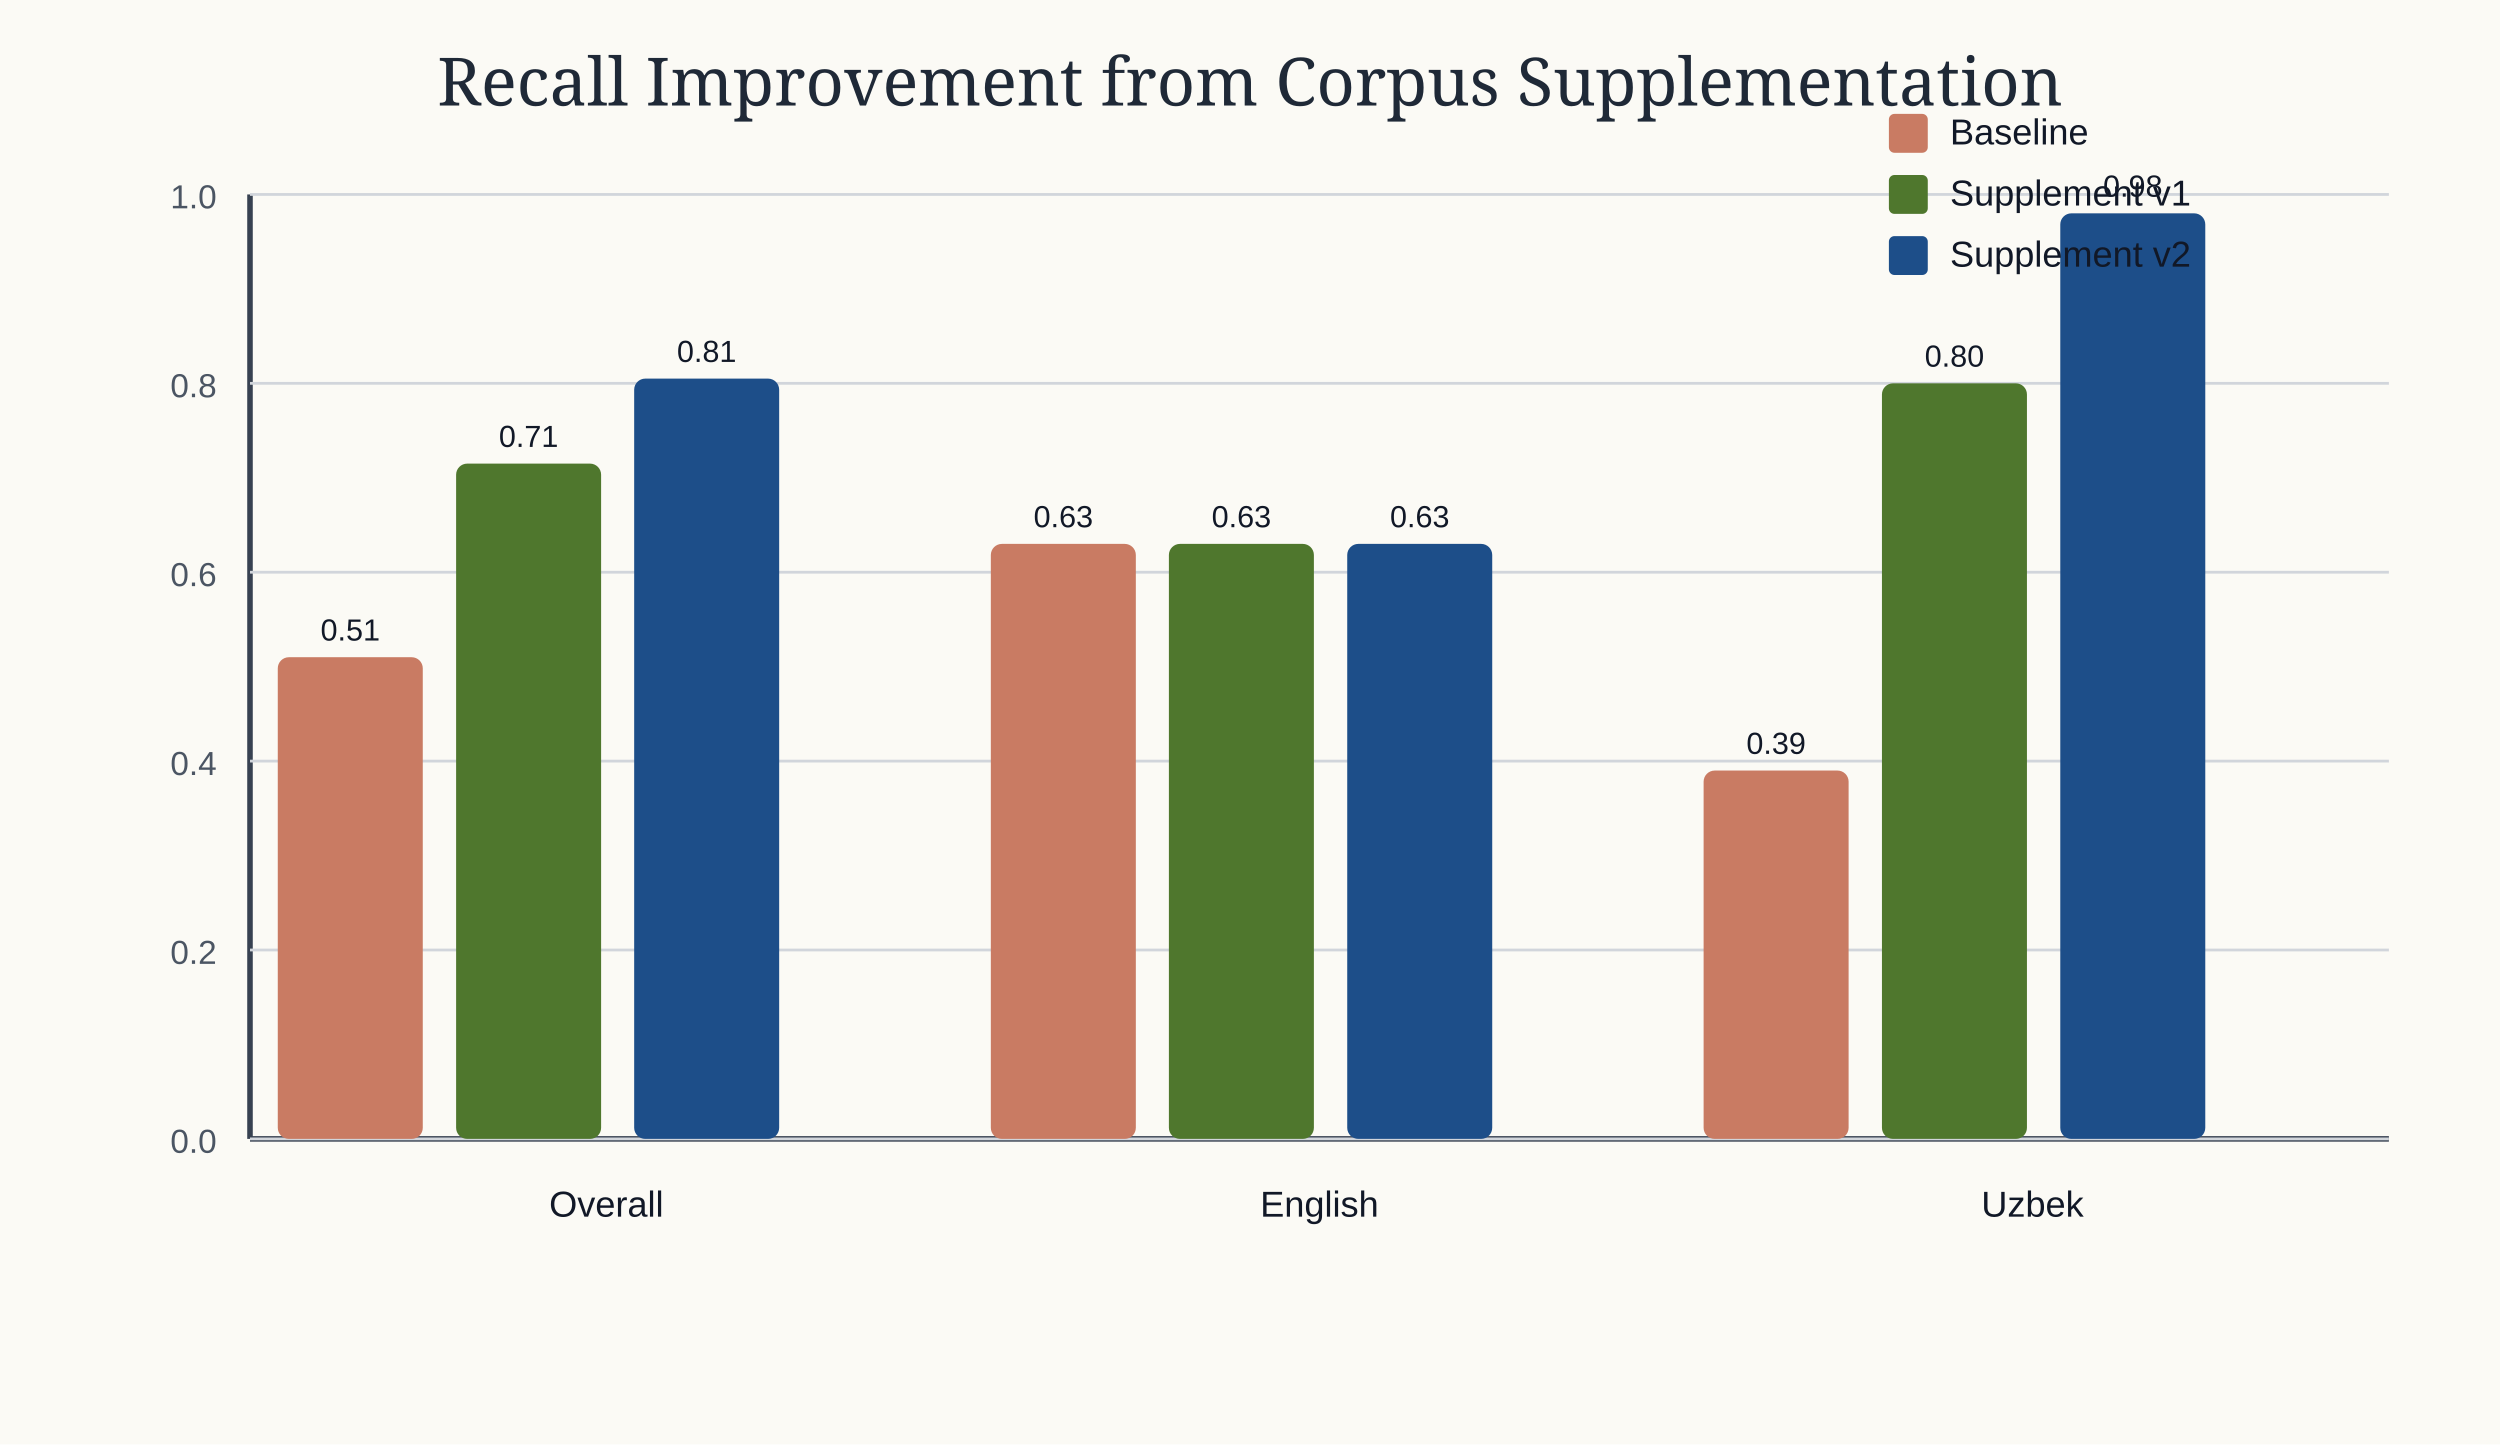
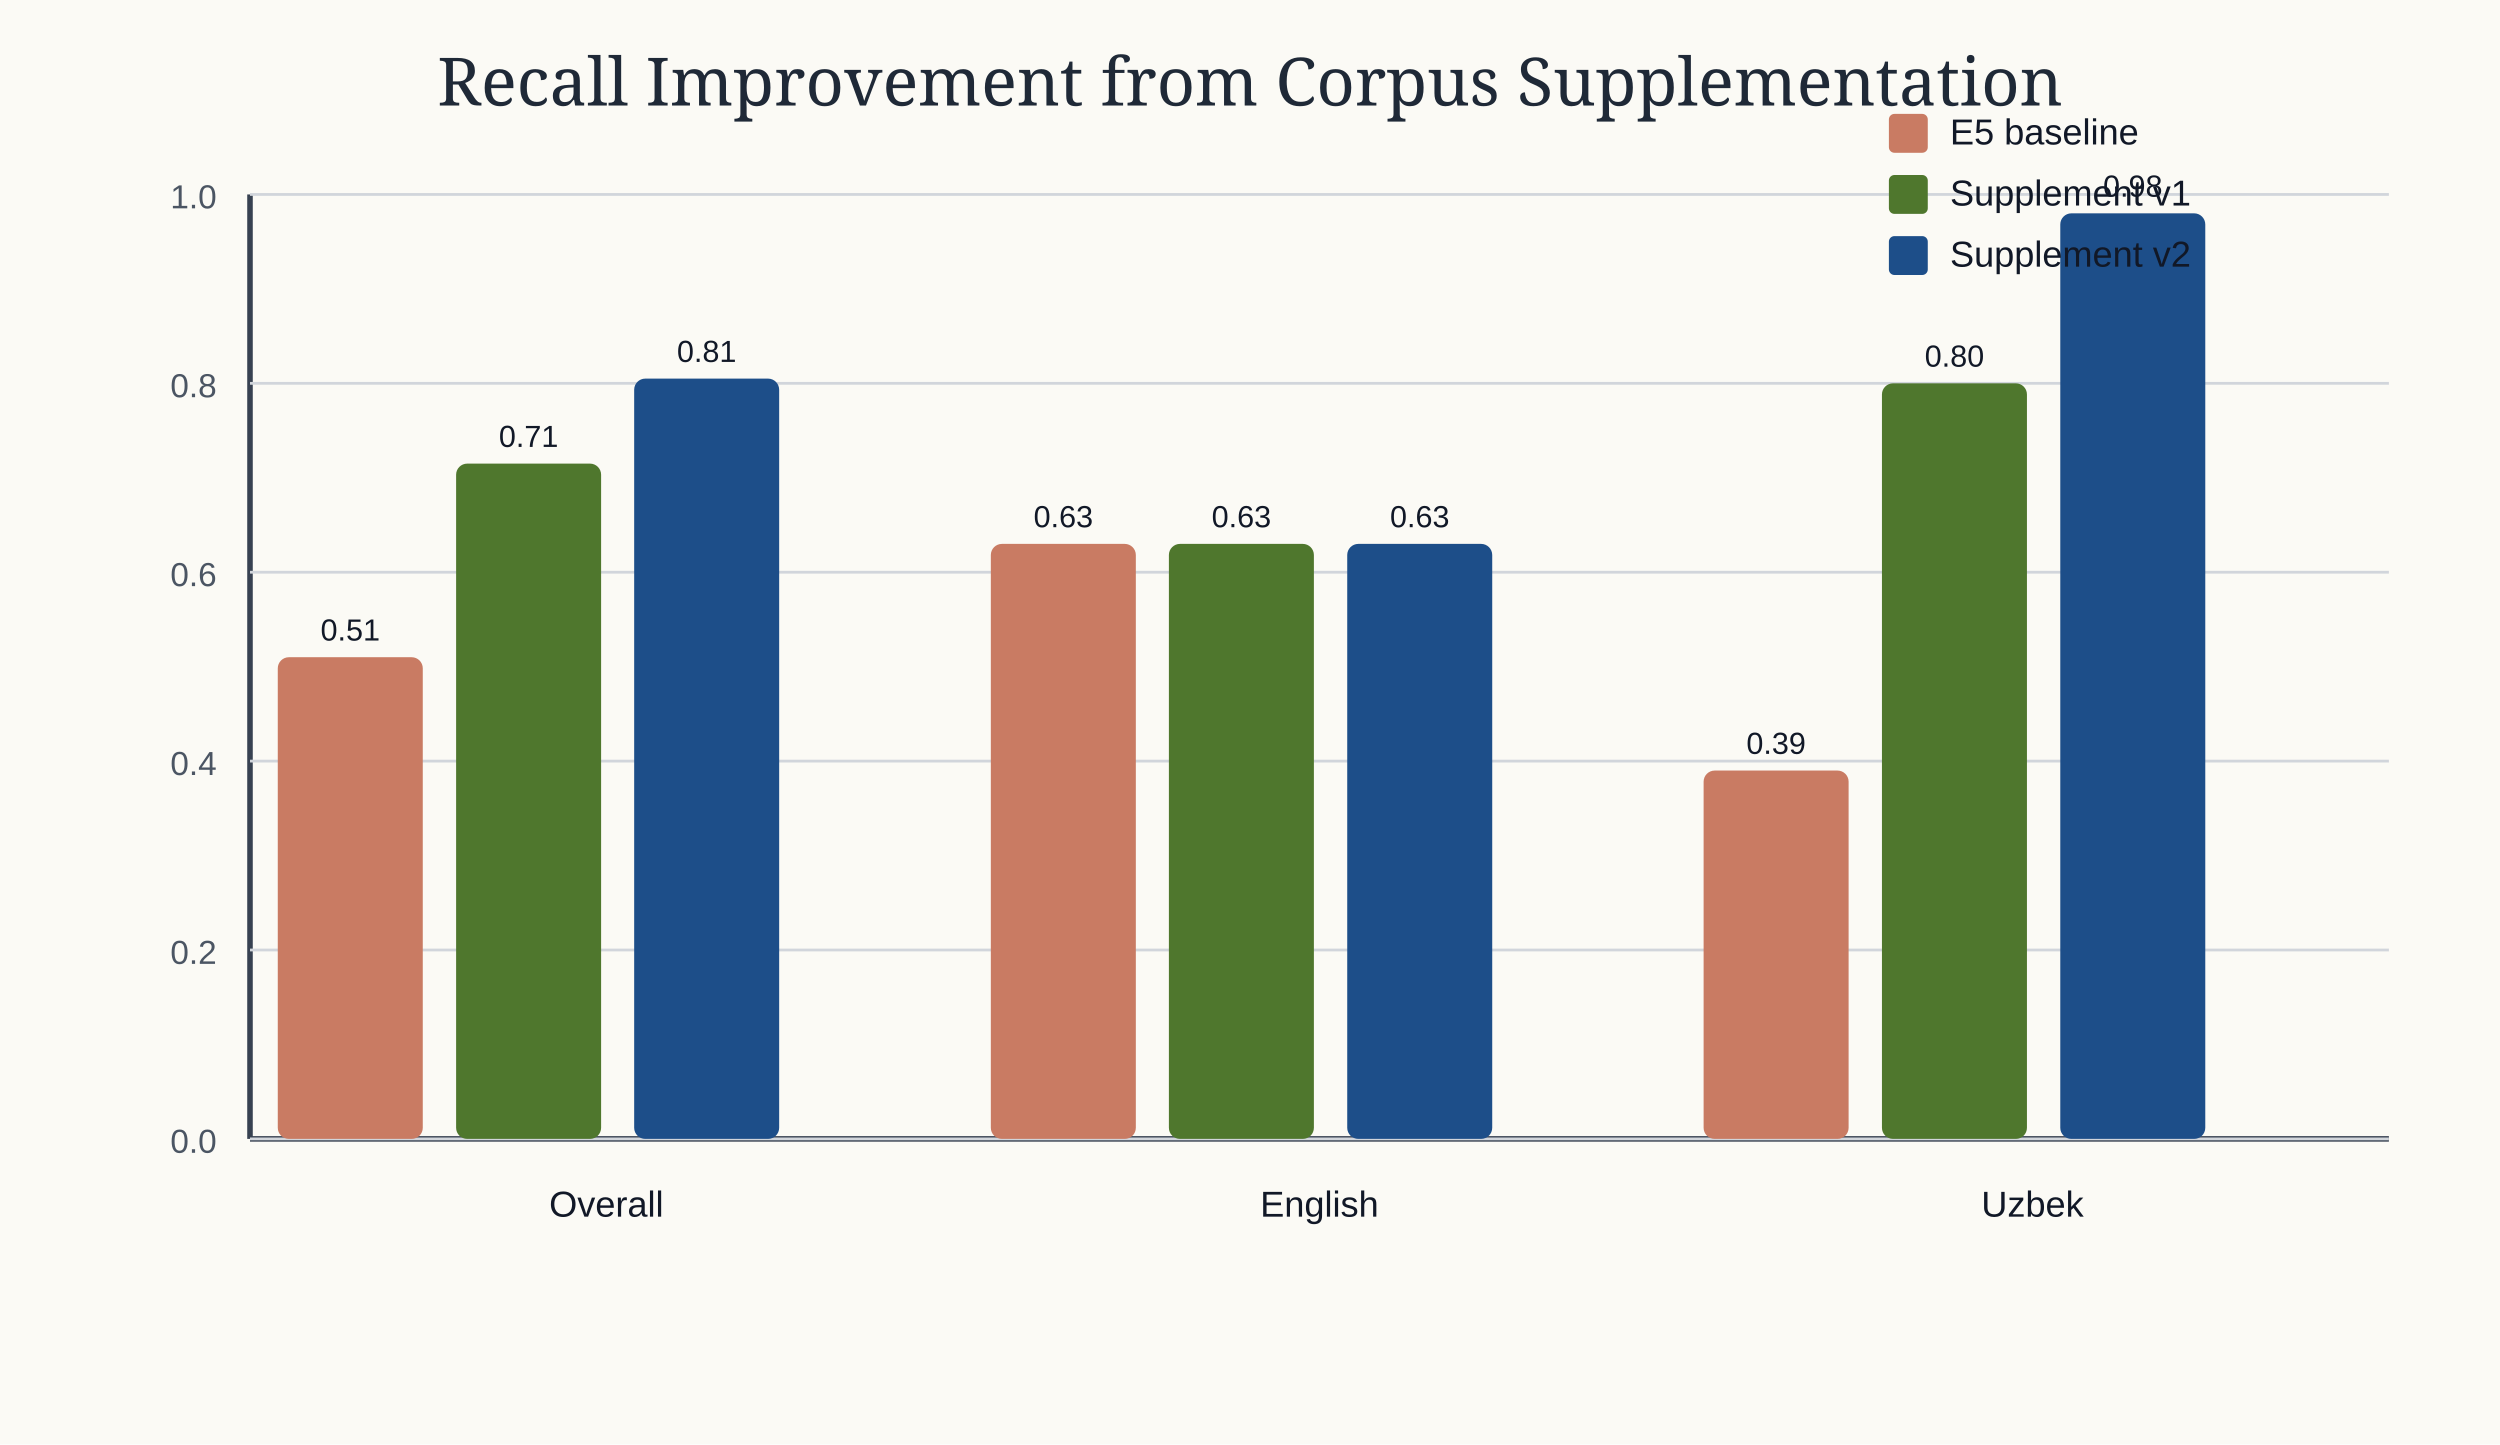
<svg xmlns="http://www.w3.org/2000/svg" width="900" height="520" viewBox="0 0 900 520">
  <rect width="100%" height="100%" fill="#fbfaf5" />
  <text x="450.0" y="38" text-anchor="middle" font-family="Georgia, serif" font-size="24" fill="#1f2937">Recall Improvement from Corpus Supplementation</text>
  <line x1="90" y1="410" x2="860" y2="410" stroke="#374151" stroke-width="2" />
  <line x1="90" y1="70" x2="90" y2="410" stroke="#374151" stroke-width="2" />
  <line x1="90" y1="410.0" x2="860" y2="410.0" stroke="#d1d5db" stroke-width="1" />
  <text x="78" y="415.0" text-anchor="end" font-family="Arial, sans-serif" font-size="12" fill="#4b5563">0.0</text>
  <line x1="90" y1="342.0" x2="860" y2="342.0" stroke="#d1d5db" stroke-width="1" />
  <text x="78" y="347.0" text-anchor="end" font-family="Arial, sans-serif" font-size="12" fill="#4b5563">0.2</text>
  <line x1="90" y1="274.0" x2="860" y2="274.0" stroke="#d1d5db" stroke-width="1" />
  <text x="78" y="279.0" text-anchor="end" font-family="Arial, sans-serif" font-size="12" fill="#4b5563">0.4</text>
  <line x1="90" y1="206.0" x2="860" y2="206.0" stroke="#d1d5db" stroke-width="1" />
  <text x="78" y="211.0" text-anchor="end" font-family="Arial, sans-serif" font-size="12" fill="#4b5563">0.6</text>
  <line x1="90" y1="138.0" x2="860" y2="138.0" stroke="#d1d5db" stroke-width="1" />
  <text x="78" y="143.0" text-anchor="end" font-family="Arial, sans-serif" font-size="12" fill="#4b5563">0.8</text>
  <line x1="90" y1="70.0" x2="860" y2="70.0" stroke="#d1d5db" stroke-width="1" />
  <text x="78" y="75.0" text-anchor="end" font-family="Arial, sans-serif" font-size="12" fill="#4b5563">1.0</text>
  <text x="218.3" y="438" text-anchor="middle" font-family="Arial, sans-serif" font-size="13" fill="#111827">Overall</text>
  <rect x="100.0" y="236.6" width="52.2" height="173.4" fill="#c97b63" rx="4" />
  <text x="126.1" y="230.6" text-anchor="middle" font-family="Arial, sans-serif" font-size="11" fill="#111827">0.51</text>
  <rect x="164.2" y="166.9" width="52.2" height="243.1" fill="#4f772d" rx="4" />
  <text x="190.3" y="160.9" text-anchor="middle" font-family="Arial, sans-serif" font-size="11" fill="#111827">0.71</text>
  <rect x="228.3" y="136.3" width="52.2" height="273.7" fill="#1d4e89" rx="4" />
  <text x="254.4" y="130.3" text-anchor="middle" font-family="Arial, sans-serif" font-size="11" fill="#111827">0.81</text>
  <text x="475.0" y="438" text-anchor="middle" font-family="Arial, sans-serif" font-size="13" fill="#111827">English</text>
  <rect x="356.7" y="195.8" width="52.2" height="214.2" fill="#c97b63" rx="4" />
  <text x="382.8" y="189.8" text-anchor="middle" font-family="Arial, sans-serif" font-size="11" fill="#111827">0.63</text>
  <rect x="420.8" y="195.8" width="52.2" height="214.2" fill="#4f772d" rx="4" />
  <text x="446.9" y="189.8" text-anchor="middle" font-family="Arial, sans-serif" font-size="11" fill="#111827">0.63</text>
  <rect x="485.0" y="195.8" width="52.2" height="214.2" fill="#1d4e89" rx="4" />
  <text x="511.1" y="189.8" text-anchor="middle" font-family="Arial, sans-serif" font-size="11" fill="#111827">0.63</text>
  <text x="731.7" y="438" text-anchor="middle" font-family="Arial, sans-serif" font-size="13" fill="#111827">Uzbek</text>
  <rect x="613.3" y="277.4" width="52.2" height="132.6" fill="#c97b63" rx="4" />
  <text x="639.4" y="271.4" text-anchor="middle" font-family="Arial, sans-serif" font-size="11" fill="#111827">0.39</text>
  <rect x="677.5" y="138.0" width="52.2" height="272.0" fill="#4f772d" rx="4" />
  <text x="703.6" y="132.0" text-anchor="middle" font-family="Arial, sans-serif" font-size="11" fill="#111827">0.80</text>
  <rect x="741.7" y="76.8" width="52.2" height="333.2" fill="#1d4e89" rx="4" />
  <text x="767.8" y="70.8" text-anchor="middle" font-family="Arial, sans-serif" font-size="11" fill="#111827">0.98</text>
  <rect x="680" y="41" width="14" height="14" fill="#c97b63" rx="2" />
-   <text x="702" y="52" font-family="Arial, sans-serif" font-size="13" fill="#111827">Baseline</text>
+   <text x="702" y="52" font-family="Arial, sans-serif" font-size="13" fill="#111827">E5 baseline</text>
  <rect x="680" y="63" width="14" height="14" fill="#4f772d" rx="2" />
  <text x="702" y="74" font-family="Arial, sans-serif" font-size="13" fill="#111827">Supplement v1</text>
  <rect x="680" y="85" width="14" height="14" fill="#1d4e89" rx="2" />
  <text x="702" y="96" font-family="Arial, sans-serif" font-size="13" fill="#111827">Supplement v2</text>
</svg>
